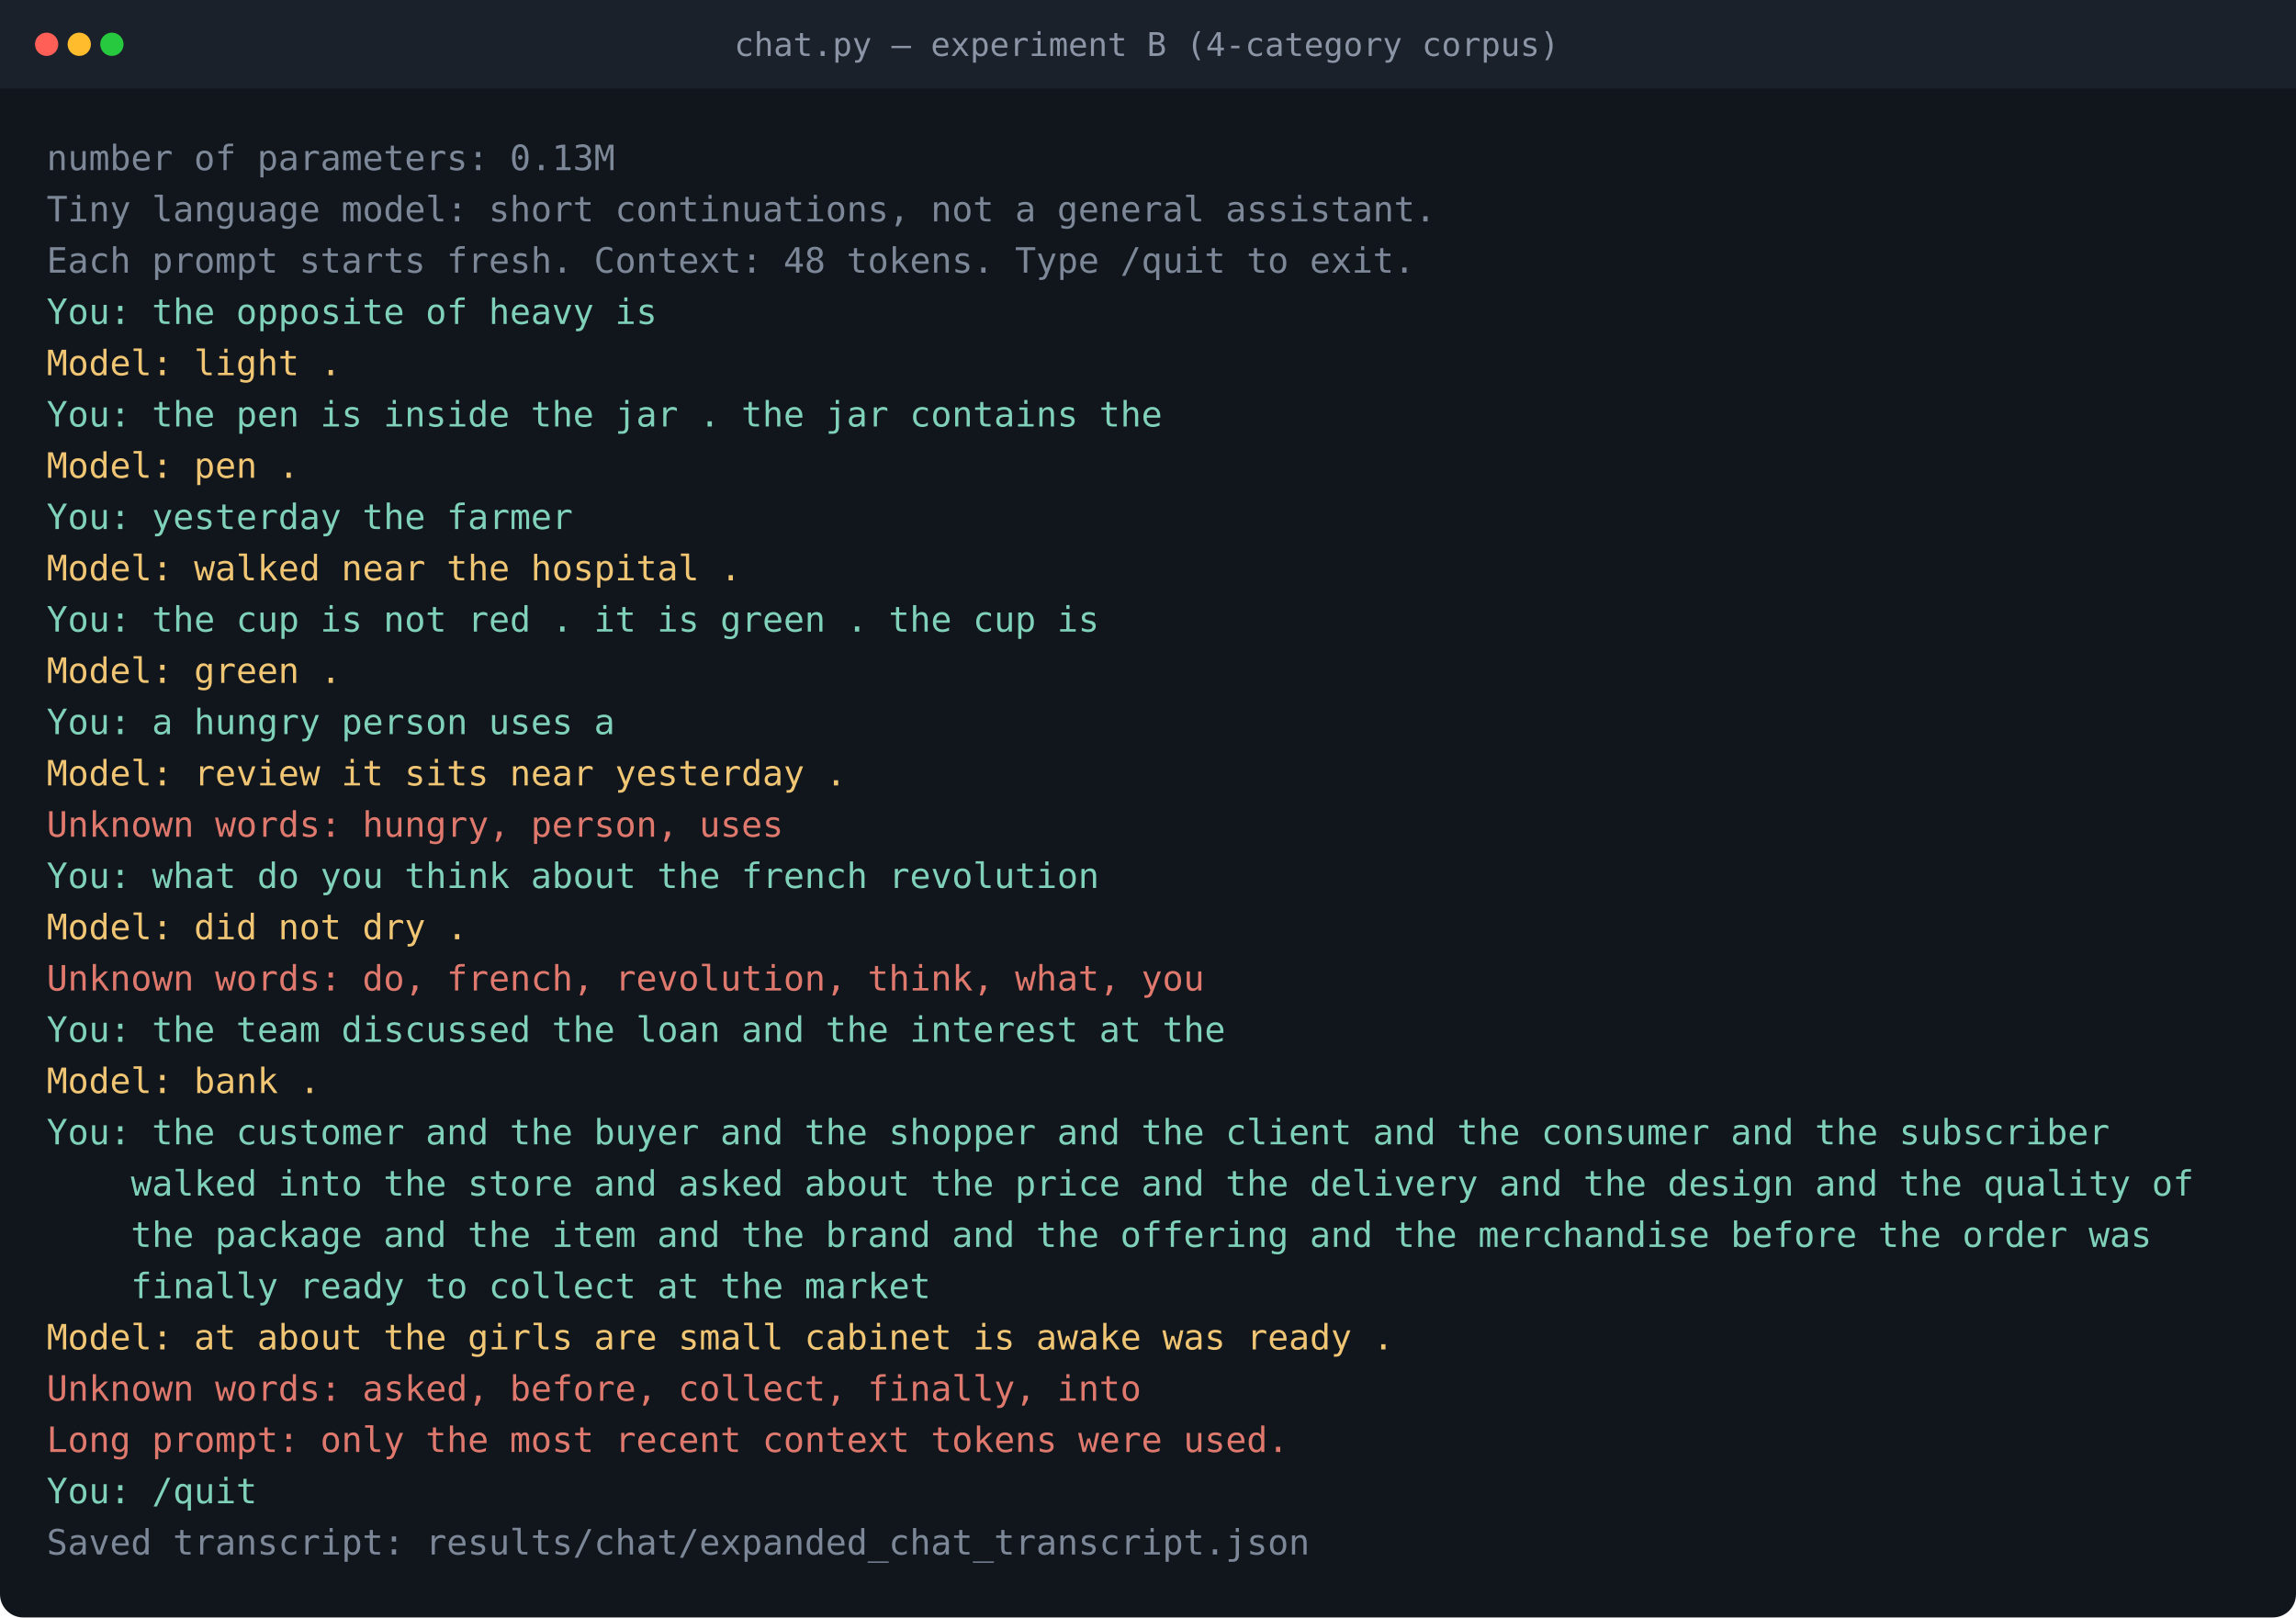
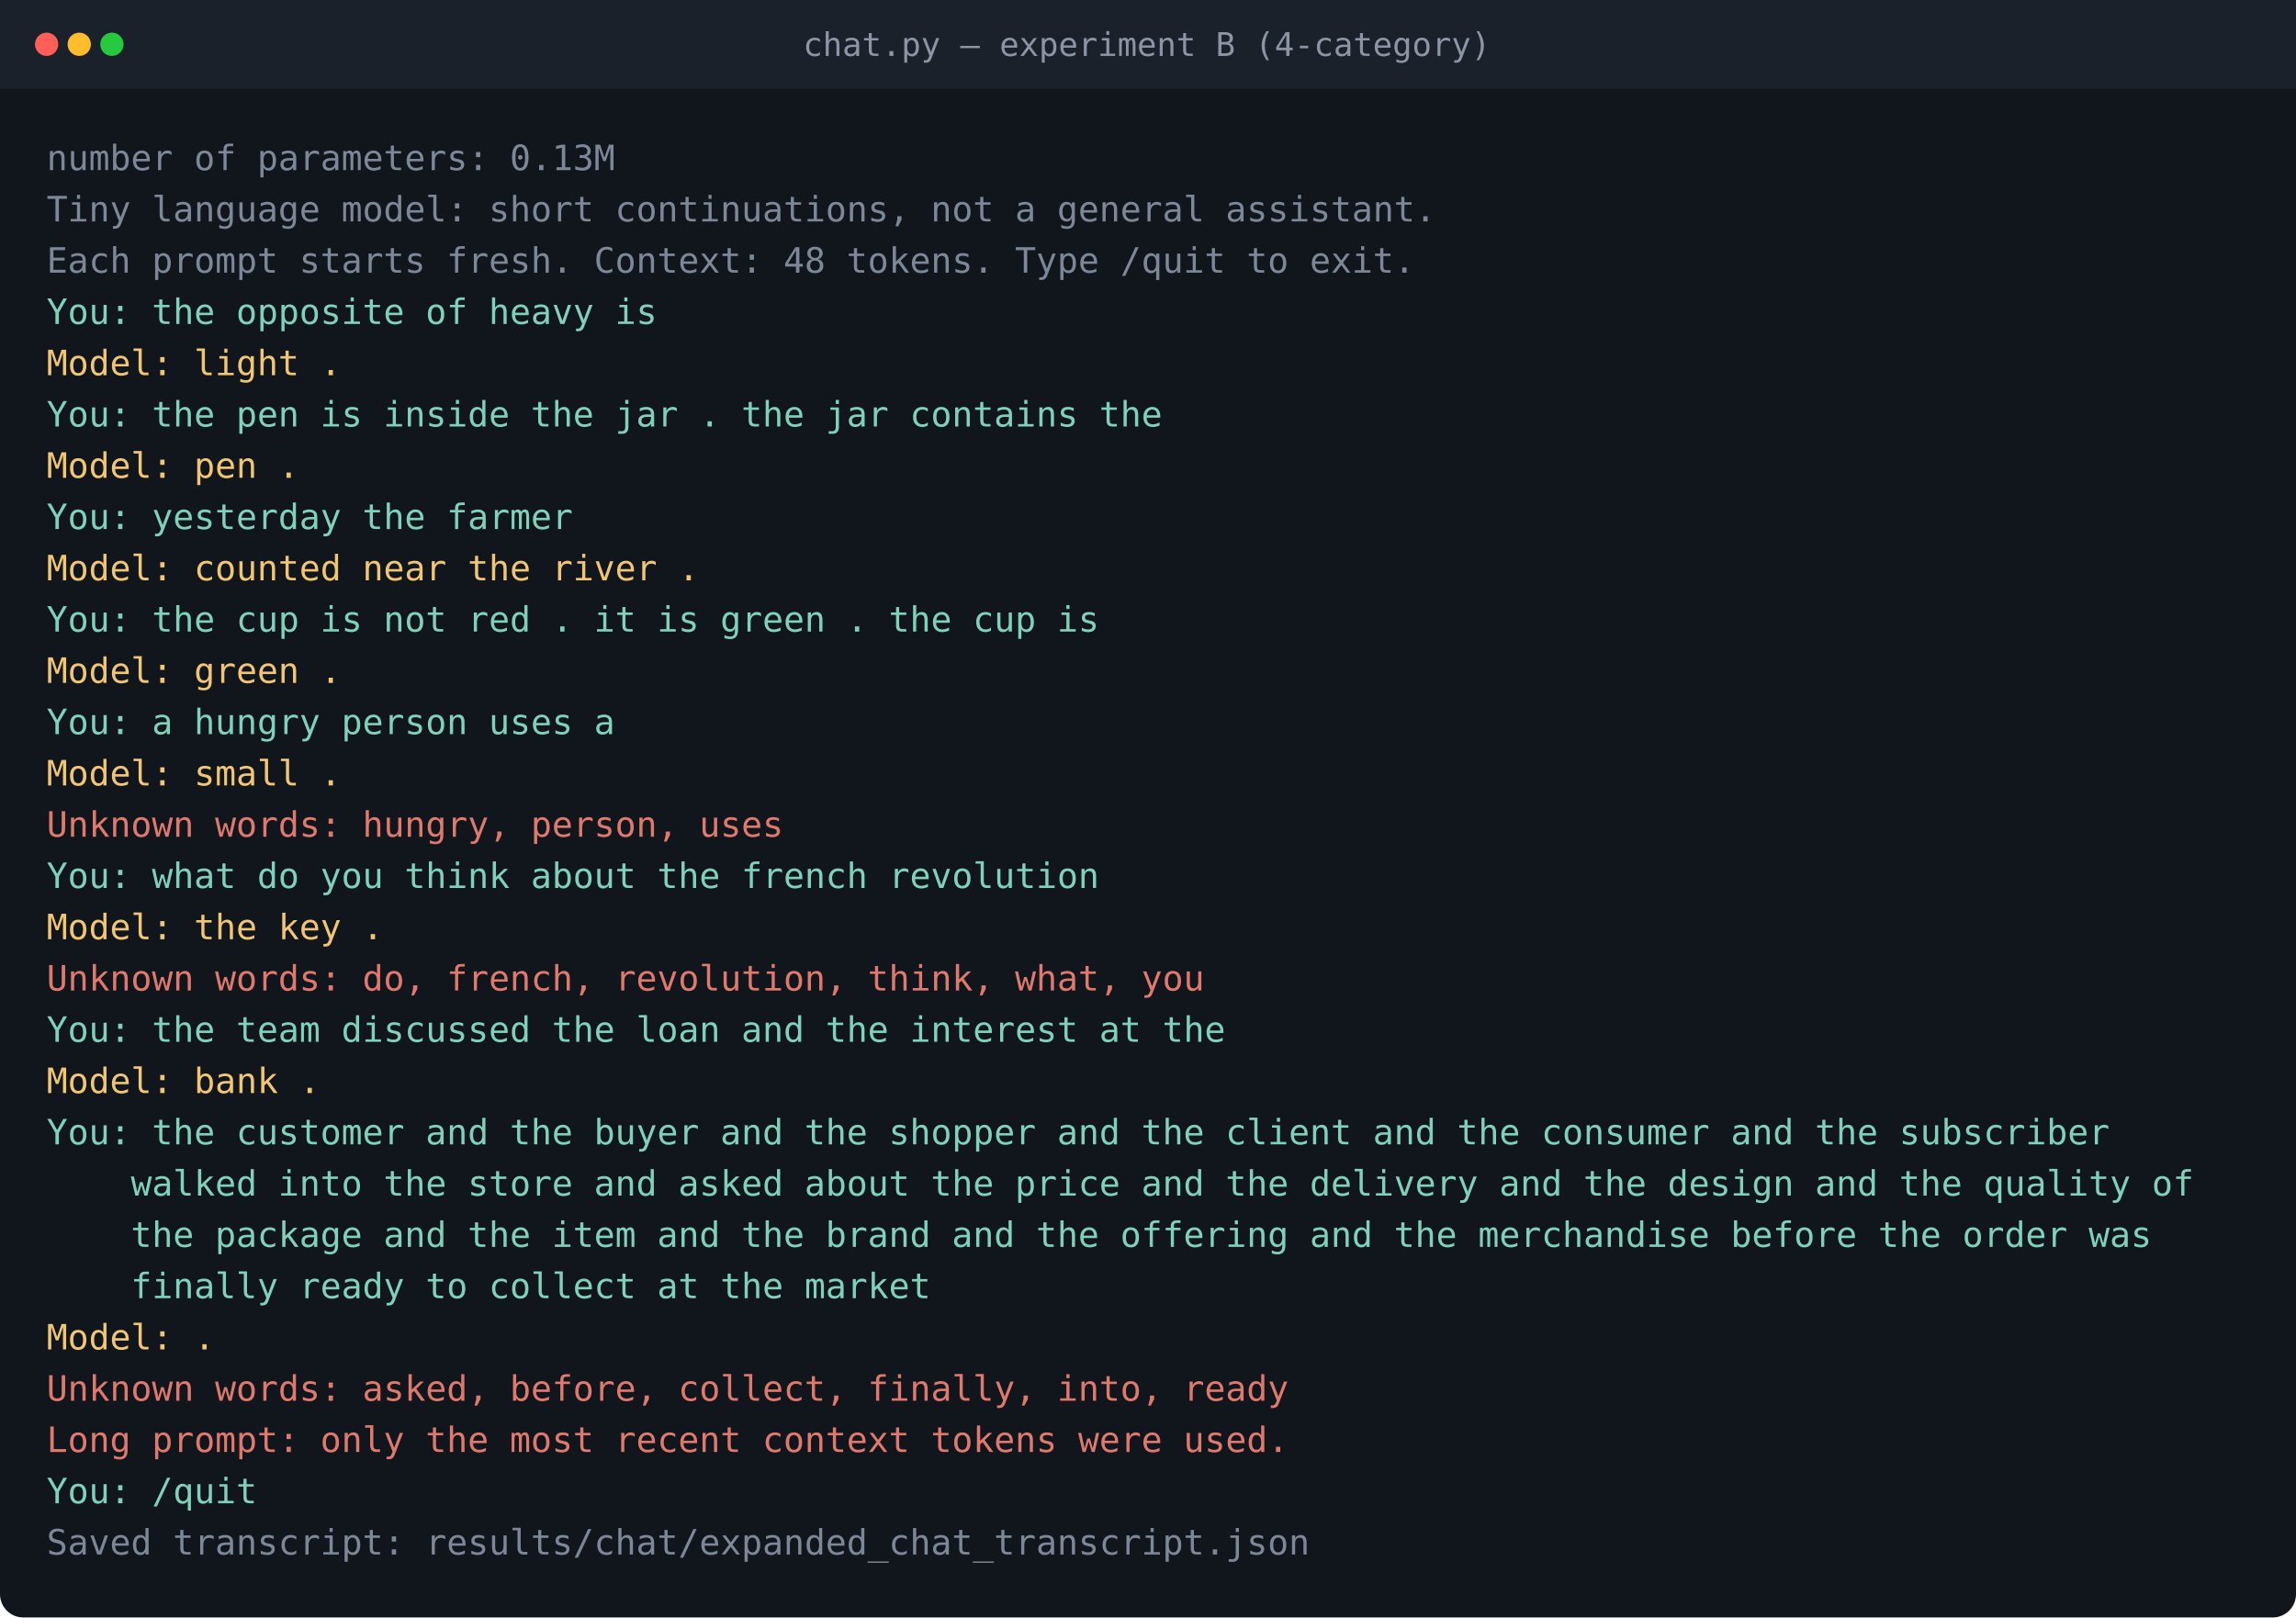
<svg xmlns="http://www.w3.org/2000/svg" width="985" height="694" viewBox="0 0 985 694" font-family="ui-monospace,SFMono-Regular,Menlo,Consolas,monospace" font-size="15">
  <rect width="985" height="694" rx="10" fill="rgb(17, 21, 28)" />
  <rect width="985" height="38" fill="rgb(27, 33, 43)" />
  <circle cx="20" cy="19" r="5" fill="#ff5f56" />
  <circle cx="34" cy="19" r="5" fill="#ffbd2e" />
  <circle cx="48" cy="19" r="5" fill="#27c93f" />
-   <text x="492" y="24" fill="#8b95a5" text-anchor="middle" font-size="14">chat.py — experiment B (4-category corpus)</text>
+   <text x="492" y="24" fill="#8b95a5" text-anchor="middle" font-size="14">chat.py — experiment B (4-category)</text>
  <text x="20" y="73" fill="#7c8798" xml:space="preserve" textLength="243.0" lengthAdjust="spacingAndGlyphs">number of parameters: 0.13M</text>
  <text x="20" y="95" fill="#7c8798" xml:space="preserve" textLength="594.0" lengthAdjust="spacingAndGlyphs">Tiny language model: short continuations, not a general assistant.</text>
  <text x="20" y="117" fill="#7c8798" xml:space="preserve" textLength="585.0" lengthAdjust="spacingAndGlyphs">Each prompt starts fresh. Context: 48 tokens. Type /quit to exit.</text>
  <text x="20" y="139" fill="#7fd1b9" xml:space="preserve" textLength="261.0" lengthAdjust="spacingAndGlyphs">You: the opposite of heavy is</text>
  <text x="20" y="161" fill="#f0c674" xml:space="preserve" textLength="126.0" lengthAdjust="spacingAndGlyphs">Model: light .</text>
  <text x="20" y="183" fill="#7fd1b9" xml:space="preserve" textLength="477.0" lengthAdjust="spacingAndGlyphs">You: the pen is inside the jar . the jar contains the</text>
  <text x="20" y="205" fill="#f0c674" xml:space="preserve" textLength="108.0" lengthAdjust="spacingAndGlyphs">Model: pen .</text>
  <text x="20" y="227" fill="#7fd1b9" xml:space="preserve" textLength="225.0" lengthAdjust="spacingAndGlyphs">You: yesterday the farmer</text>
-   <text x="20" y="249" fill="#f0c674" xml:space="preserve" textLength="297.0" lengthAdjust="spacingAndGlyphs">Model: walked near the hospital .</text>
+   <text x="20" y="249" fill="#f0c674" xml:space="preserve" textLength="279.0" lengthAdjust="spacingAndGlyphs">Model: counted near the river .</text>
  <text x="20" y="271" fill="#7fd1b9" xml:space="preserve" textLength="450.0" lengthAdjust="spacingAndGlyphs">You: the cup is not red . it is green . the cup is</text>
  <text x="20" y="293" fill="#f0c674" xml:space="preserve" textLength="126.0" lengthAdjust="spacingAndGlyphs">Model: green .</text>
  <text x="20" y="315" fill="#7fd1b9" xml:space="preserve" textLength="243.0" lengthAdjust="spacingAndGlyphs">You: a hungry person uses a</text>
-   <text x="20" y="337" fill="#f0c674" xml:space="preserve" textLength="342.0" lengthAdjust="spacingAndGlyphs">Model: review it sits near yesterday .</text>
+   <text x="20" y="337" fill="#f0c674" xml:space="preserve" textLength="126.0" lengthAdjust="spacingAndGlyphs">Model: small .</text>
  <text x="20" y="359" fill="#e0796d" xml:space="preserve" textLength="315.0" lengthAdjust="spacingAndGlyphs">Unknown words: hungry, person, uses</text>
  <text x="20" y="381" fill="#7fd1b9" xml:space="preserve" textLength="450.0" lengthAdjust="spacingAndGlyphs">You: what do you think about the french revolution</text>
-   <text x="20" y="403" fill="#f0c674" xml:space="preserve" textLength="180.0" lengthAdjust="spacingAndGlyphs">Model: did not dry .</text>
+   <text x="20" y="403" fill="#f0c674" xml:space="preserve" textLength="144.0" lengthAdjust="spacingAndGlyphs">Model: the key .</text>
  <text x="20" y="425" fill="#e0796d" xml:space="preserve" textLength="495.0" lengthAdjust="spacingAndGlyphs">Unknown words: do, french, revolution, think, what, you</text>
  <text x="20" y="447" fill="#7fd1b9" xml:space="preserve" textLength="504.0" lengthAdjust="spacingAndGlyphs">You: the team discussed the loan and the interest at the</text>
  <text x="20" y="469" fill="#f0c674" xml:space="preserve" textLength="117.0" lengthAdjust="spacingAndGlyphs">Model: bank .</text>
  <text x="20" y="491" fill="#7fd1b9" xml:space="preserve" textLength="882.0" lengthAdjust="spacingAndGlyphs">You: the customer and the buyer and the shopper and the client and the consumer and the subscriber</text>
  <text x="20" y="513" fill="#7fd1b9" xml:space="preserve" textLength="918.0" lengthAdjust="spacingAndGlyphs">    walked into the store and asked about the price and the delivery and the design and the quality of</text>
  <text x="20" y="535" fill="#7fd1b9" xml:space="preserve" textLength="900.0" lengthAdjust="spacingAndGlyphs">    the package and the item and the brand and the offering and the merchandise before the order was</text>
  <text x="20" y="557" fill="#7fd1b9" xml:space="preserve" textLength="378.0" lengthAdjust="spacingAndGlyphs">    finally ready to collect at the market</text>
-   <text x="20" y="579" fill="#f0c674" xml:space="preserve" textLength="576.0" lengthAdjust="spacingAndGlyphs">Model: at about the girls are small cabinet is awake was ready .</text>
-   <text x="20" y="601" fill="#e0796d" xml:space="preserve" textLength="468.0" lengthAdjust="spacingAndGlyphs">Unknown words: asked, before, collect, finally, into</text>
+   <text x="20" y="579" fill="#f0c674" xml:space="preserve" textLength="72.0" lengthAdjust="spacingAndGlyphs">Model: .</text>
+   <text x="20" y="601" fill="#e0796d" xml:space="preserve" textLength="531.0" lengthAdjust="spacingAndGlyphs">Unknown words: asked, before, collect, finally, into, ready</text>
  <text x="20" y="623" fill="#e0796d" xml:space="preserve" textLength="531.0" lengthAdjust="spacingAndGlyphs">Long prompt: only the most recent context tokens were used.</text>
  <text x="20" y="645" fill="#7fd1b9" xml:space="preserve" textLength="90.0" lengthAdjust="spacingAndGlyphs">You: /quit</text>
  <text x="20" y="667" fill="#7c8798" xml:space="preserve" textLength="540.0" lengthAdjust="spacingAndGlyphs">Saved transcript: results/chat/expanded_chat_transcript.json</text>
</svg>
